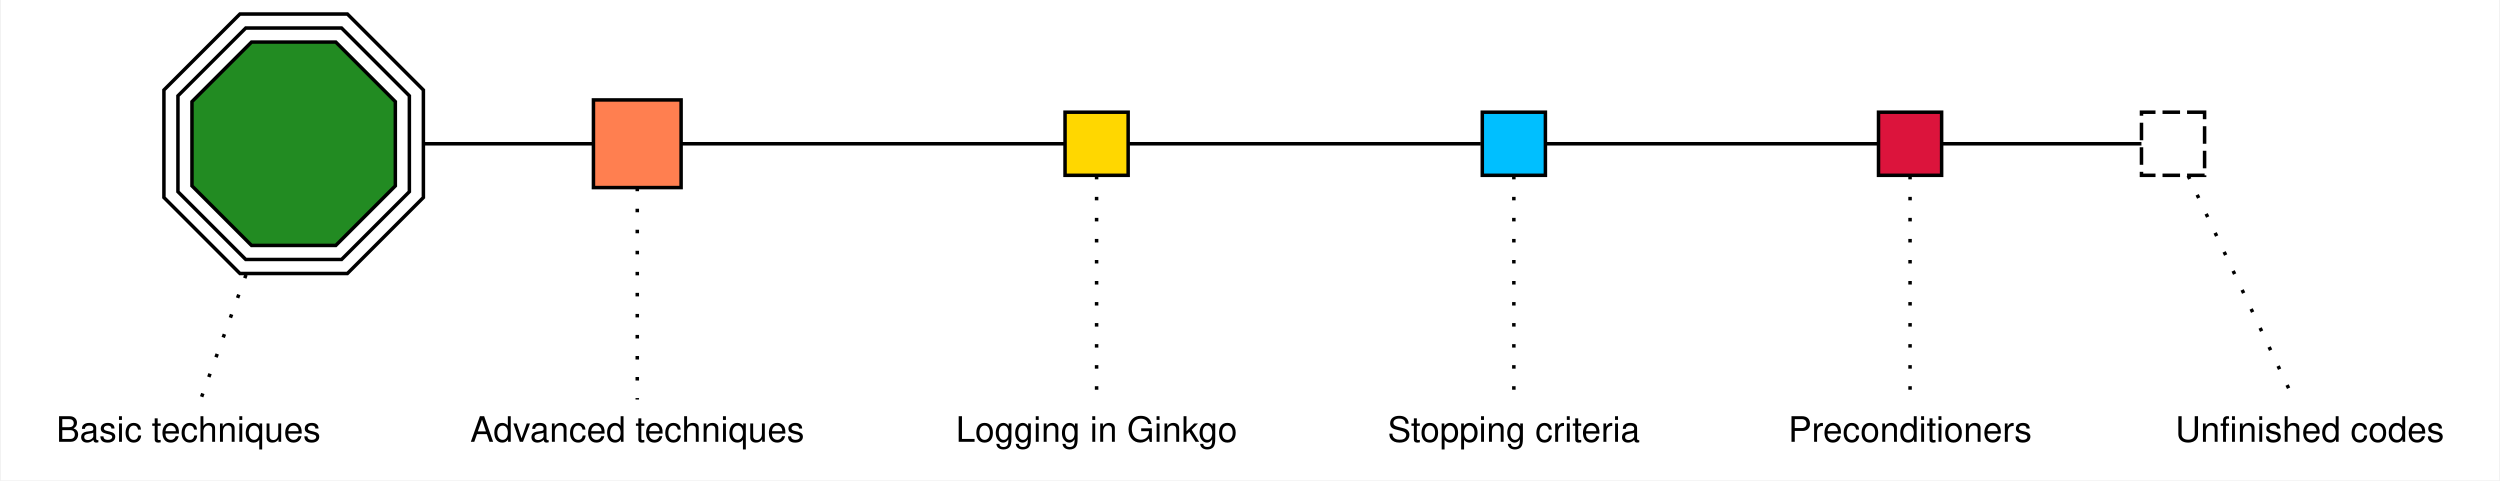
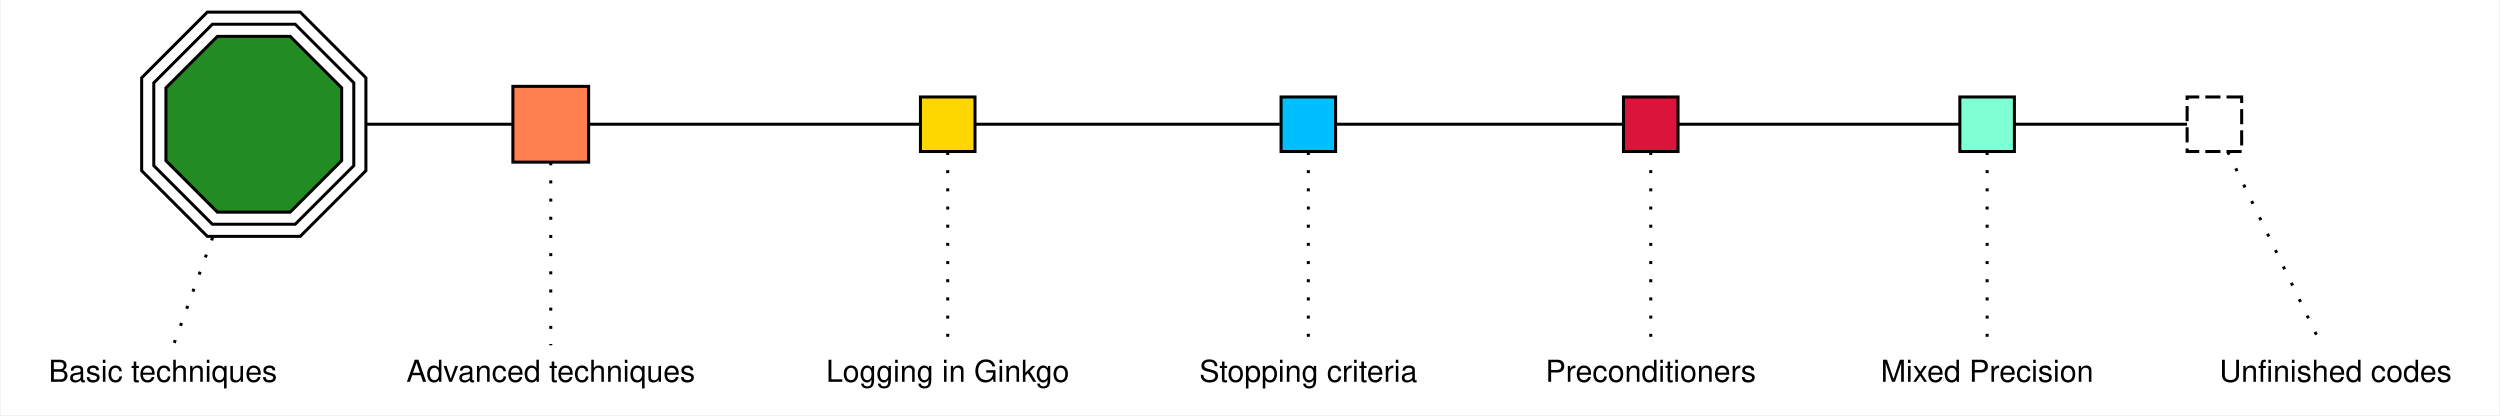
- <svg xmlns="http://www.w3.org/2000/svg" width="713pt" height="137pt" viewBox="0.00 0.00 712.50 137.00">
+ <svg xmlns="http://www.w3.org/2000/svg" width="825pt" height="137pt" viewBox="0.00 0.00 824.50 137.00">
  <g id="graph0" class="graph" transform="scale(1 1) rotate(0) translate(4 133)">
-     <polygon fill="#ffffff" stroke="transparent" points="-4,4 -4,-133 708.5,-133 708.5,4 -4,4" />
+     <polygon fill="#ffffff" stroke="transparent" points="-4,4 -4,-133 820.5,-133 820.5,4 -4,4" />
    <g id="node1" class="node">
-       <polygon fill="#ff7f50" stroke="#000000" points="190,-104.5 165,-104.5 165,-79.5 190,-79.5 190,-104.5" />
+       <polygon fill="#7fffd4" stroke="#000000" points="660.5,-101 642.5,-101 642.5,-83 660.5,-83 660.5,-101" />
    </g>
    <g id="node2" class="node">
-       <polygon fill="#ffffff" stroke="transparent" points="238,-19 117,-19 117,0 238,0 238,-19" />
-       <text text-anchor="middle" x="177.5" y="-7" font-family="Helvetica,sans-Serif" font-size="10.00" fill="#000000">Advanced techniques</text>
+       <polygon fill="#ffffff" stroke="transparent" points="698,-19 605,-19 605,0 698,0 698,-19" />
+       <text text-anchor="middle" x="651.5" y="-7" font-family="Helvetica,sans-Serif" font-size="10.00" fill="#000000">Mixed Precision</text>
    </g>
    <g id="edge1" class="edge">
-       <path fill="none" stroke="#000000" stroke-dasharray="1,5" d="M177.5,-79.47C177.5,-62.882 177.5,-33.993 177.5,-19.055" />
-     </g>
-     <g id="node7" class="node">
-       <polygon fill="#ffd700" stroke="#000000" points="317.5,-101 299.5,-101 299.5,-83 317.5,-83 317.5,-101" />
-     </g>
-     <g id="edge8" class="edge">
-       <path fill="none" stroke="#000000" d="M190.037,-92C226.44,-92 262.842,-92 299.245,-92" />
+       <path fill="none" stroke="#000000" stroke-dasharray="1,5" d="M651.5,-82.856C651.5,-67.165 651.5,-35.256 651.5,-19.195" />
    </g>
    <g id="node3" class="node">
-       <polygon fill="#dc143c" stroke="#000000" points="549.5,-101 531.5,-101 531.5,-83 549.5,-83 549.5,-101" />
+       <polygon fill="none" stroke="#000000" stroke-dasharray="5,2" points="735.5,-101 717.5,-101 717.5,-83 735.5,-83 735.5,-101" />
+     </g>
+     <g id="edge13" class="edge">
+       <path fill="none" stroke="#000000" d="M660.582,-92C679.551,-92 698.519,-92 717.488,-92" />
    </g>
    <g id="node4" class="node">
-       <polygon fill="#ffffff" stroke="transparent" points="586.5,-19 494.5,-19 494.5,0 586.5,0 586.5,-19" />
-       <text text-anchor="middle" x="540.5" y="-7" font-family="Helvetica,sans-Serif" font-size="10.00" fill="#000000">Preconditioners</text>
+       <polygon fill="#ffffff" stroke="transparent" points="816.5,-19 716.5,-19 716.5,0 816.5,0 816.5,-19" />
+       <text text-anchor="middle" x="766.5" y="-7" font-family="Helvetica,sans-Serif" font-size="10.00" fill="#000000">Unfinished codes</text>
    </g>
    <g id="edge2" class="edge">
-       <path fill="none" stroke="#000000" stroke-dasharray="1,5" d="M540.5,-82.856C540.5,-67.165 540.5,-35.256 540.5,-19.195" />
-     </g>
-     <g id="node9" class="node">
-       <polygon fill="none" stroke="#000000" stroke-dasharray="5,2" points="624.5,-101 606.5,-101 606.5,-83 624.5,-83 624.5,-101" />
-     </g>
-     <g id="edge11" class="edge">
-       <path fill="none" stroke="#000000" d="M549.582,-92C568.551,-92 587.519,-92 606.488,-92" />
+       <path fill="none" stroke="#000000" stroke-dasharray="1,5" d="M730.933,-82.856C738.541,-67.165 754.012,-35.256 761.799,-19.195" />
    </g>
    <g id="node5" class="node">
      <polygon fill="#00bfff" stroke="#000000" points="436.5,-101 418.5,-101 418.5,-83 436.5,-83 436.5,-101" />
-     </g>
-     <g id="edge10" class="edge">
-       <path fill="none" stroke="#000000" d="M436.769,-92C468.24,-92 499.71,-92 531.181,-92" />
    </g>
    <g id="node6" class="node">
      <polygon fill="#ffffff" stroke="transparent" points="476,-19 379,-19 379,0 476,0 476,-19" />
      <text text-anchor="middle" x="427.5" y="-7" font-family="Helvetica,sans-Serif" font-size="10.00" fill="#000000">Stopping criteria</text>
    </g>
    <g id="edge3" class="edge">
      <path fill="none" stroke="#000000" stroke-dasharray="1,5" d="M427.5,-82.856C427.5,-67.165 427.5,-35.256 427.5,-19.195" />
    </g>
-     <g id="edge9" class="edge">
-       <path fill="none" stroke="#000000" d="M317.797,-92C351.222,-92 384.647,-92 418.072,-92" />
+     <g id="node7" class="node">
+       <polygon fill="#dc143c" stroke="#000000" points="549.5,-101 531.5,-101 531.5,-83 549.5,-83 549.5,-101" />
+     </g>
+     <g id="edge11" class="edge">
+       <path fill="none" stroke="#000000" d="M436.769,-92C468.24,-92 499.71,-92 531.181,-92" />
+     </g>
+     <g id="edge12" class="edge">
+       <path fill="none" stroke="#000000" d="M549.606,-92C580.519,-92 611.432,-92 642.345,-92" />
    </g>
    <g id="node8" class="node">
-       <polygon fill="#ffffff" stroke="transparent" points="360.5,-19 256.5,-19 256.5,0 360.5,0 360.5,-19" />
-       <text text-anchor="middle" x="308.5" y="-7" font-family="Helvetica,sans-Serif" font-size="10.00" fill="#000000">Logging in Ginkgo</text>
+       <polygon fill="#ffffff" stroke="transparent" points="586.5,-19 494.5,-19 494.5,0 586.5,0 586.5,-19" />
+       <text text-anchor="middle" x="540.5" y="-7" font-family="Helvetica,sans-Serif" font-size="10.00" fill="#000000">Preconditioners</text>
    </g>
    <g id="edge4" class="edge">
-       <path fill="none" stroke="#000000" stroke-dasharray="1,5" d="M308.5,-82.856C308.5,-67.165 308.5,-35.256 308.5,-19.195" />
+       <path fill="none" stroke="#000000" stroke-dasharray="1,5" d="M540.5,-82.856C540.5,-67.165 540.5,-35.256 540.5,-19.195" />
    </g>
-     <g id="node10" class="node">
-       <polygon fill="#ffffff" stroke="transparent" points="704.5,-19 604.5,-19 604.5,0 704.5,0 704.5,-19" />
-       <text text-anchor="middle" x="654.5" y="-7" font-family="Helvetica,sans-Serif" font-size="10.00" fill="#000000">Unfinished codes</text>
-     </g>
-     <g id="edge5" class="edge">
-       <path fill="none" stroke="#000000" stroke-dasharray="1,5" d="M619.823,-82.856C627.24,-67.165 642.324,-35.256 649.917,-19.195" />
-     </g>
-     <g id="node11" class="node">
+     <g id="node9" class="node">
      <polygon fill="#228b22" stroke="#000000" points="108.5,-79.988 108.5,-104.012 91.512,-121 67.488,-121 50.5,-104.012 50.5,-79.988 67.488,-63 91.512,-63 108.5,-79.988" />
      <polygon fill="none" stroke="#000000" points="112.5,-78.331 112.5,-105.669 93.169,-125 65.831,-125 46.5,-105.669 46.5,-78.331 65.831,-59 93.169,-59 112.5,-78.331" />
      <polygon fill="none" stroke="#000000" points="116.5,-76.674 116.5,-107.326 94.826,-129 64.174,-129 42.5,-107.326 42.5,-76.674 64.174,-55 94.826,-55 116.5,-76.674" />
    </g>
-     <g id="edge7" class="edge">
-       <path fill="none" stroke="#000000" d="M116.633,-92C132.642,-92 148.651,-92 164.661,-92" />
-     </g>
-     <g id="node12" class="node">
+     <g id="node10" class="node">
      <polygon fill="#ffffff" stroke="transparent" points="99,-19 0,-19 0,0 99,0 99,-19" />
      <text text-anchor="middle" x="49.5" y="-7" font-family="Helvetica,sans-Serif" font-size="10.00" fill="#000000">Basic techniques</text>
    </g>
+     <g id="edge5" class="edge">
+       <path fill="none" stroke="#000000" stroke-dasharray="1,5" d="M65.904,-54.612C61.129,-41.481 56.163,-27.823 52.963,-19.024" />
+     </g>
+     <g id="node13" class="node">
+       <polygon fill="#ff7f50" stroke="#000000" points="190,-104.5 165,-104.5 165,-79.5 190,-79.5 190,-104.5" />
+     </g>
+     <g id="edge8" class="edge">
+       <path fill="none" stroke="#000000" d="M116.633,-92C132.642,-92 148.651,-92 164.661,-92" />
+     </g>
+     <g id="node11" class="node">
+       <polygon fill="#ffd700" stroke="#000000" points="317.5,-101 299.5,-101 299.5,-83 317.5,-83 317.5,-101" />
+     </g>
+     <g id="edge10" class="edge">
+       <path fill="none" stroke="#000000" d="M317.797,-92C351.222,-92 384.647,-92 418.072,-92" />
+     </g>
+     <g id="node12" class="node">
+       <polygon fill="#ffffff" stroke="transparent" points="360.5,-19 256.5,-19 256.5,0 360.5,0 360.5,-19" />
+       <text text-anchor="middle" x="308.5" y="-7" font-family="Helvetica,sans-Serif" font-size="10.00" fill="#000000">Logging in Ginkgo</text>
+     </g>
    <g id="edge6" class="edge">
-       <path fill="none" stroke="#000000" stroke-dasharray="1,5" d="M65.904,-54.612C61.129,-41.481 56.163,-27.823 52.963,-19.024" />
+       <path fill="none" stroke="#000000" stroke-dasharray="1,5" d="M308.5,-82.856C308.5,-67.165 308.5,-35.256 308.5,-19.195" />
+     </g>
+     <g id="edge9" class="edge">
+       <path fill="none" stroke="#000000" d="M190.037,-92C226.44,-92 262.842,-92 299.245,-92" />
+     </g>
+     <g id="node14" class="node">
+       <polygon fill="#ffffff" stroke="transparent" points="238,-19 117,-19 117,0 238,0 238,-19" />
+       <text text-anchor="middle" x="177.5" y="-7" font-family="Helvetica,sans-Serif" font-size="10.00" fill="#000000">Advanced techniques</text>
+     </g>
+     <g id="edge7" class="edge">
+       <path fill="none" stroke="#000000" stroke-dasharray="1,5" d="M177.5,-79.47C177.5,-62.882 177.5,-33.993 177.5,-19.055" />
    </g>
  </g>
</svg>
